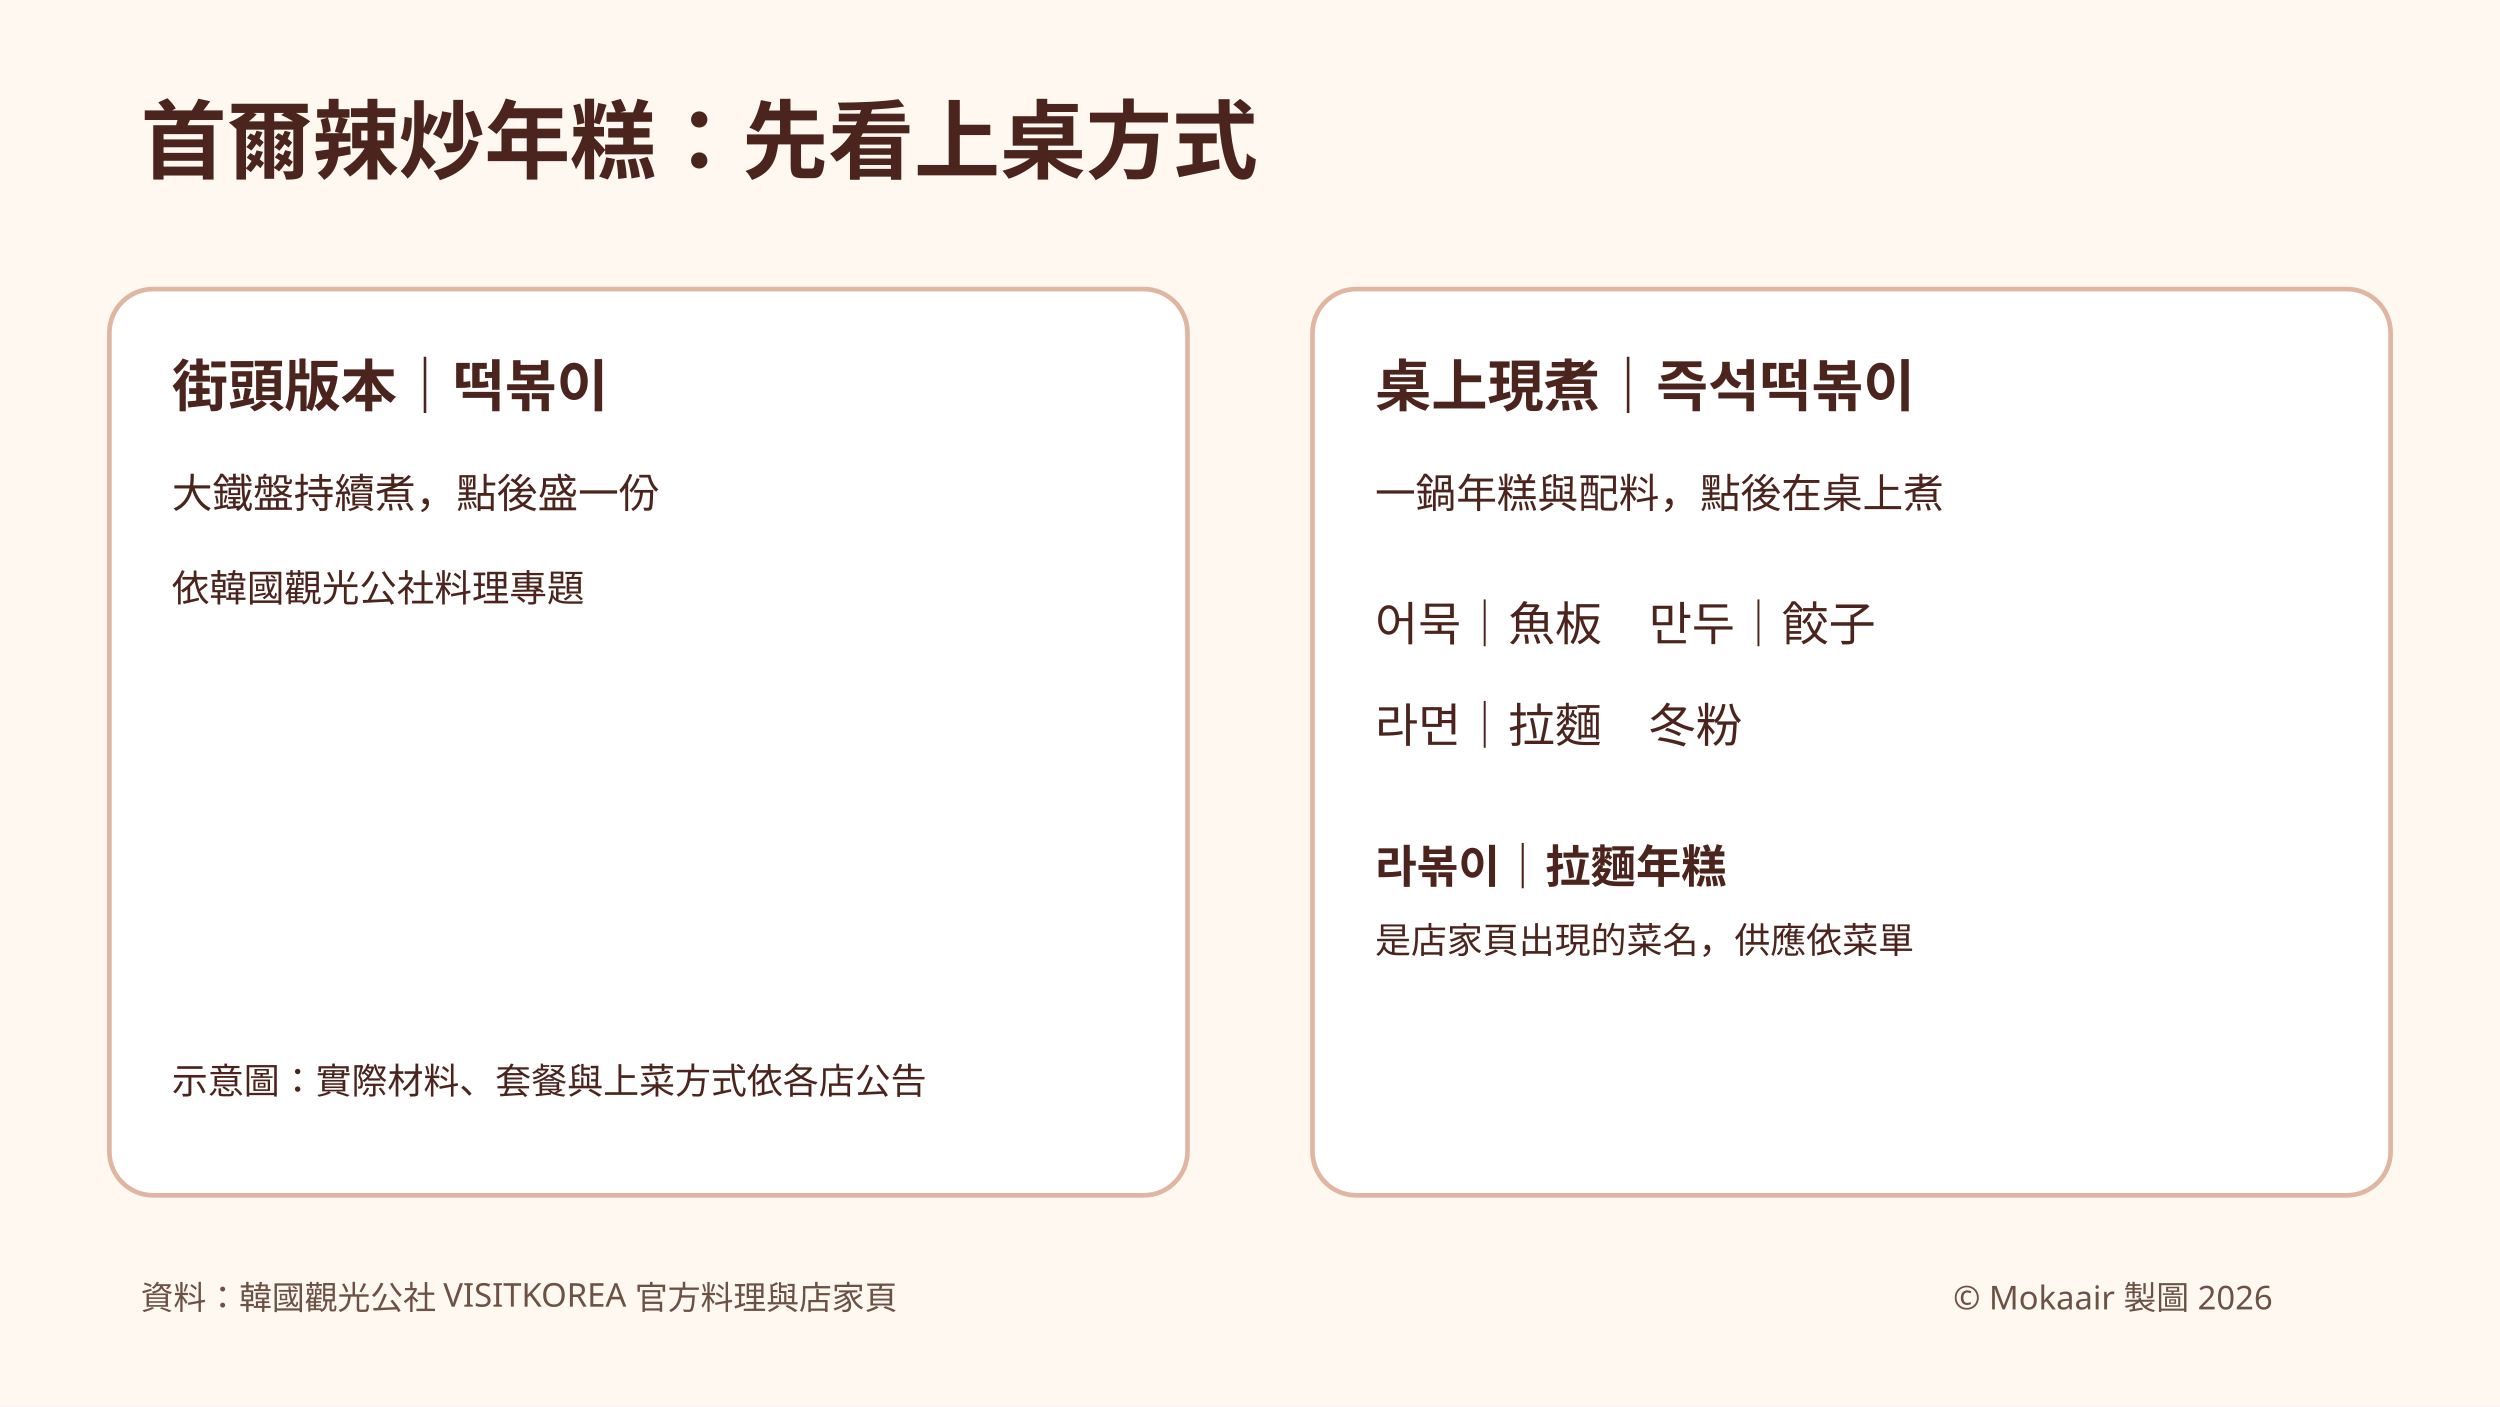
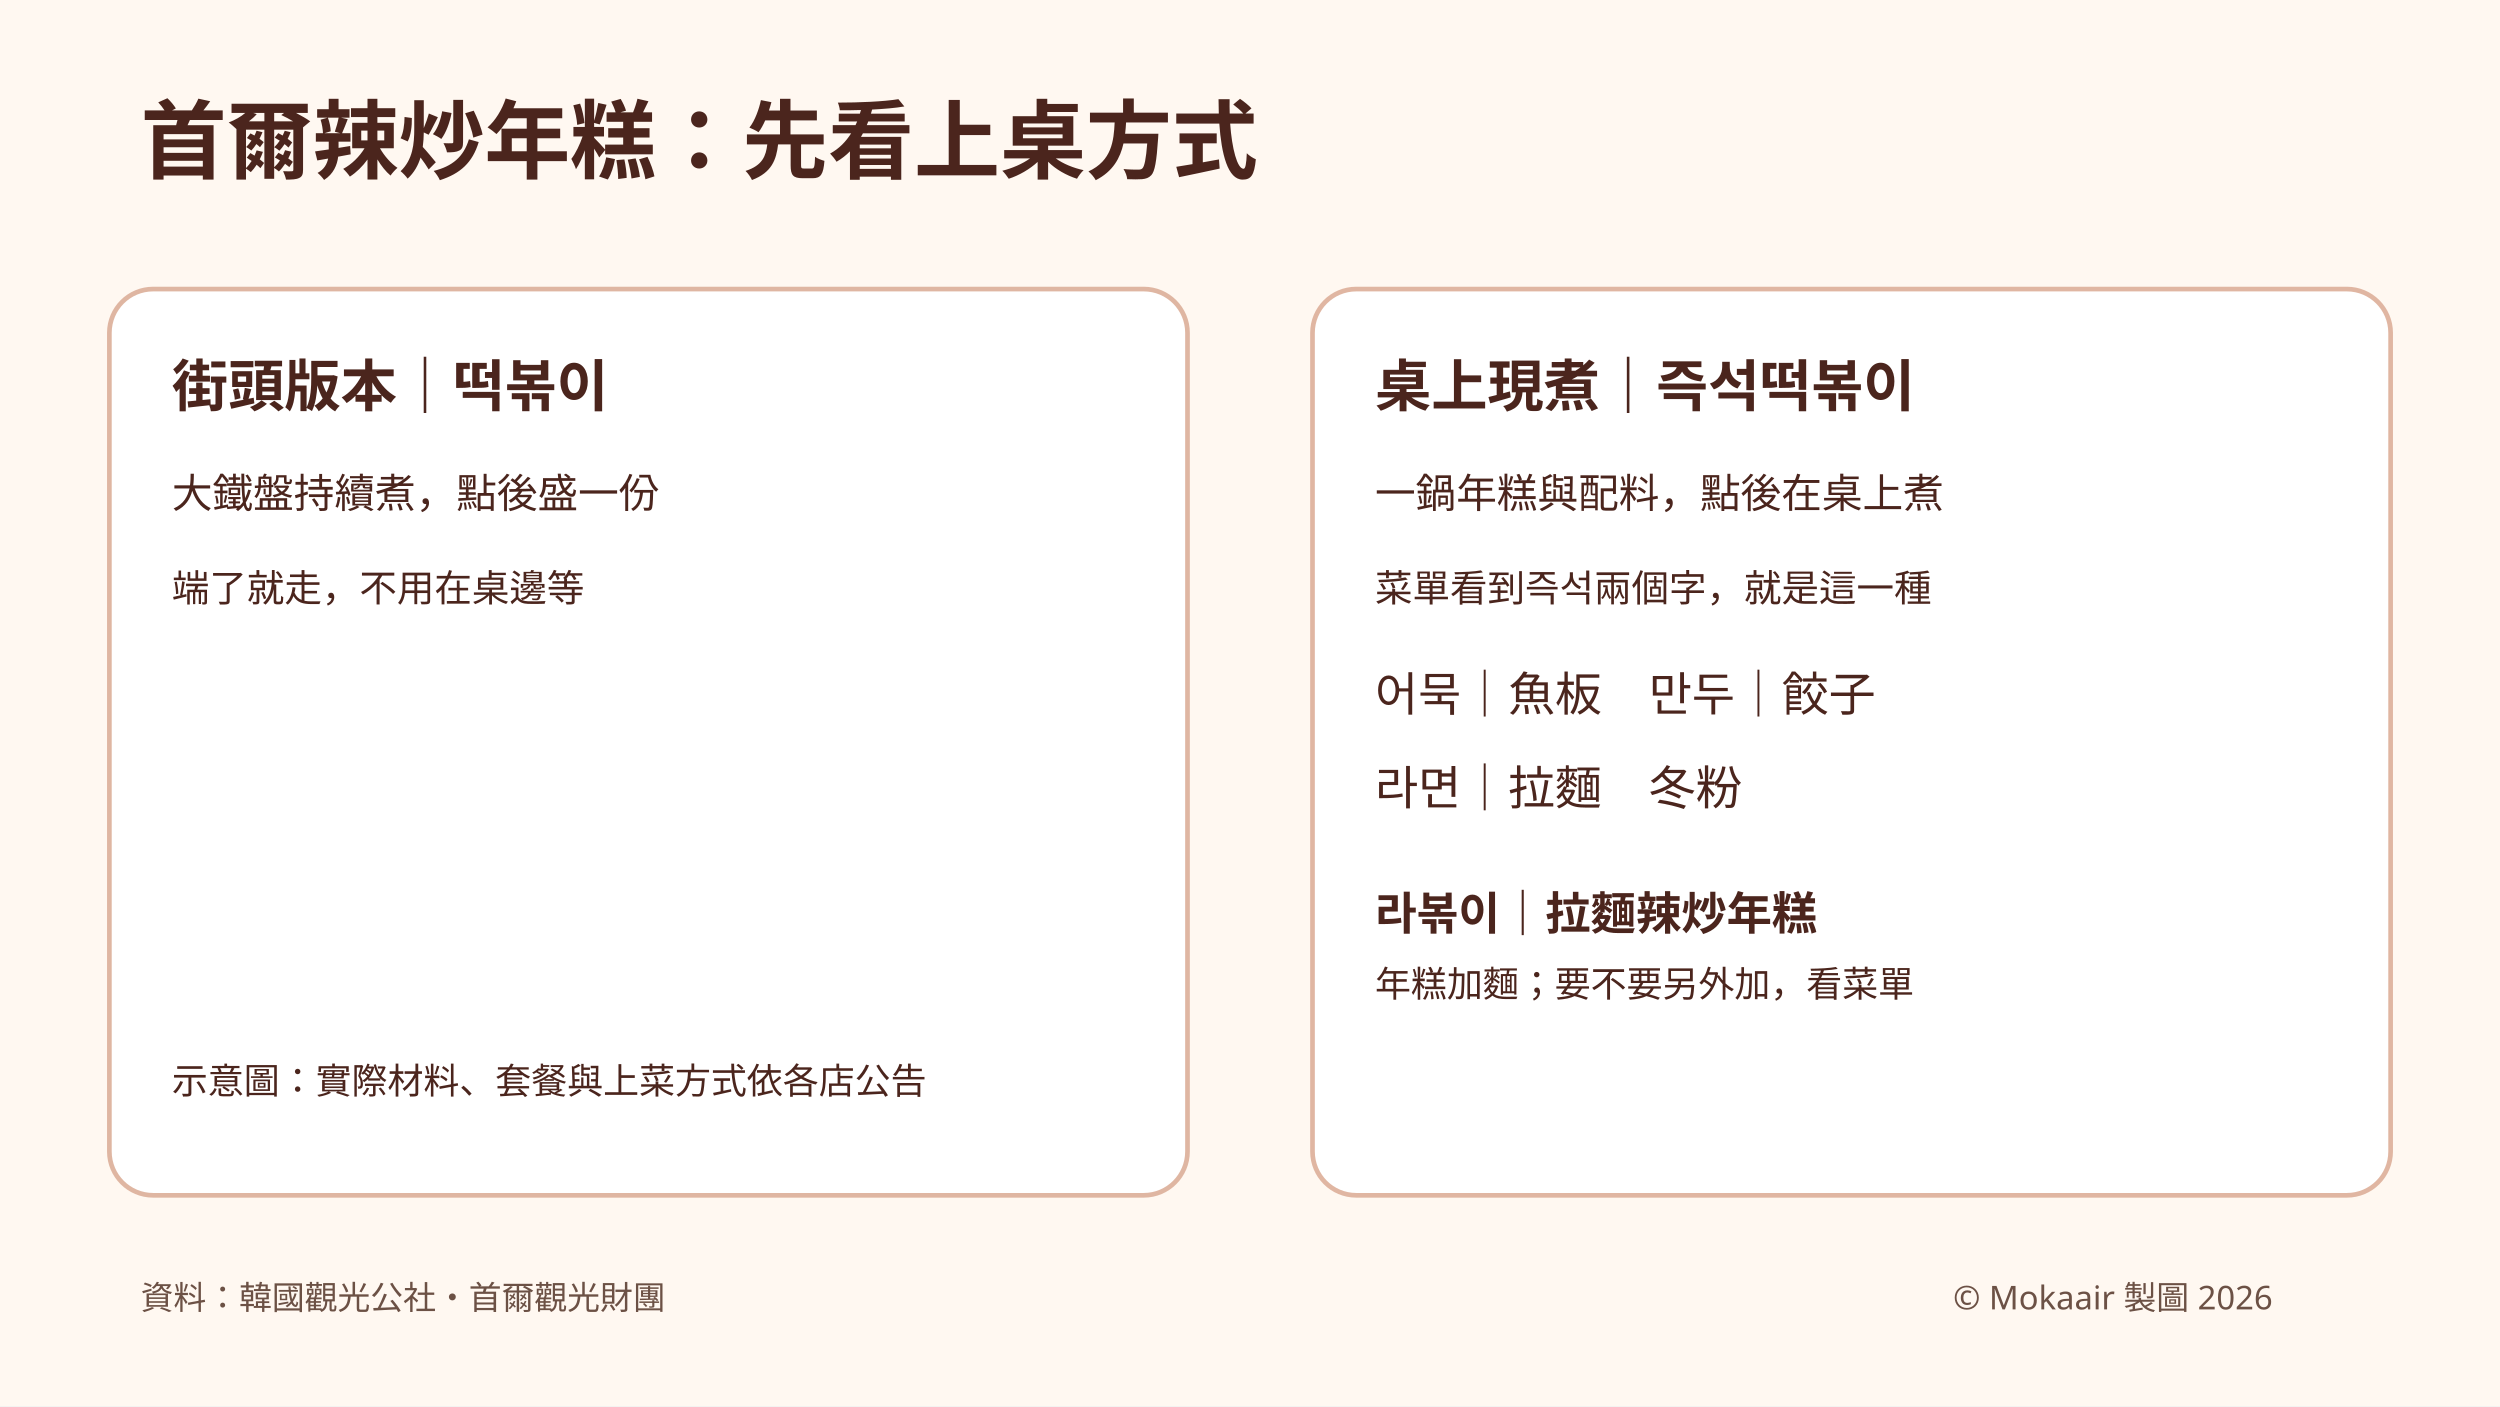
<svg xmlns="http://www.w3.org/2000/svg" width="1600" height="900" viewBox="0 0 1600 900" role="img" aria-labelledby="title desc">
  <rect width="1600" height="900" fill="#fff8f1" />
  <text x="90" y="110" font-family="'Noto Sans TC','Noto Sans KR',sans-serif" font-size="55" font-weight="700" fill="#4b251d">首爾辣炒年糕：先看上桌方式</text>
  <rect x="70" y="185" width="690" height="580" rx="28" fill="#fff" stroke="#dfb6a2" stroke-width="3" />
  <rect x="840" y="185" width="690" height="580" rx="28" fill="#fff" stroke="#e0b6a2" stroke-width="3" />
  <g font-family="'Noto Sans TC','Noto Sans KR',sans-serif" fill="#4b251d">
    <text x="110" y="260" font-size="36" font-weight="700">街頭版本｜떡볶이</text>
    <text x="110" y="325" font-size="26">大鐵盤持續煮，點後盛一份</text>
-     <text x="110" y="385" font-size="24">依韓國觀光公社料理專題</text>
+     <text x="110" y="385" font-size="24">端了就走，不用在桌邊等</text>
    <text x="880" y="260" font-size="36" font-weight="700">桌上現煮｜즉석떡볶이</text>
    <text x="880" y="325" font-size="26">一鍋年糕與配料，點後在桌上煮</text>
-     <text x="880" y="410" font-size="30">어묵｜魚板　만두｜餃子</text>
-     <text x="880" y="475" font-size="30">라면｜拉麵　冬粉</text>
-     <text x="880" y="565" font-size="29" font-weight="700">라볶이｜拉麵年糕</text>
-     <text x="880" y="610" font-size="23">是店家頁出現的菜名，供應依菜單</text>
+     <text x="880" y="385" font-size="24">菜單看到즉석兩個字，就是這一種</text>
+     <text x="880" y="455" font-size="30">어묵｜魚板　만두｜餃子</text>
+     <text x="880" y="515" font-size="30">라면｜拉麵　冬粉</text>
+     <text x="880" y="595" font-size="29" font-weight="700">라볶이｜拉麵辣炒年糕</text>
+     <text x="880" y="638" font-size="23">年糕加麵；要不要另外加，看菜單</text>
    <text x="110" y="700" font-size="23">示意圖：實際材料、套餐與上菜方式依各店公告</text>
  </g>
-   <text x="90" y="838" fill="#6c5145" font-family="'Noto Sans TC','Noto Sans KR',sans-serif" font-size="21">資料：韓國觀光公社 VISITKOREA 官方料理與店家頁</text>
+   <text x="90" y="838" fill="#6c5145" font-family="'Noto Sans TC','Noto Sans KR',sans-serif" font-size="21">資料：韓國觀光公社・首爾觀光財團</text>
  <text x="1250" y="838" fill="#6c5145" font-family="'Noto Sans TC','Noto Sans KR',sans-serif" font-size="21">© Mokaair 製圖 2026</text>
</svg>
